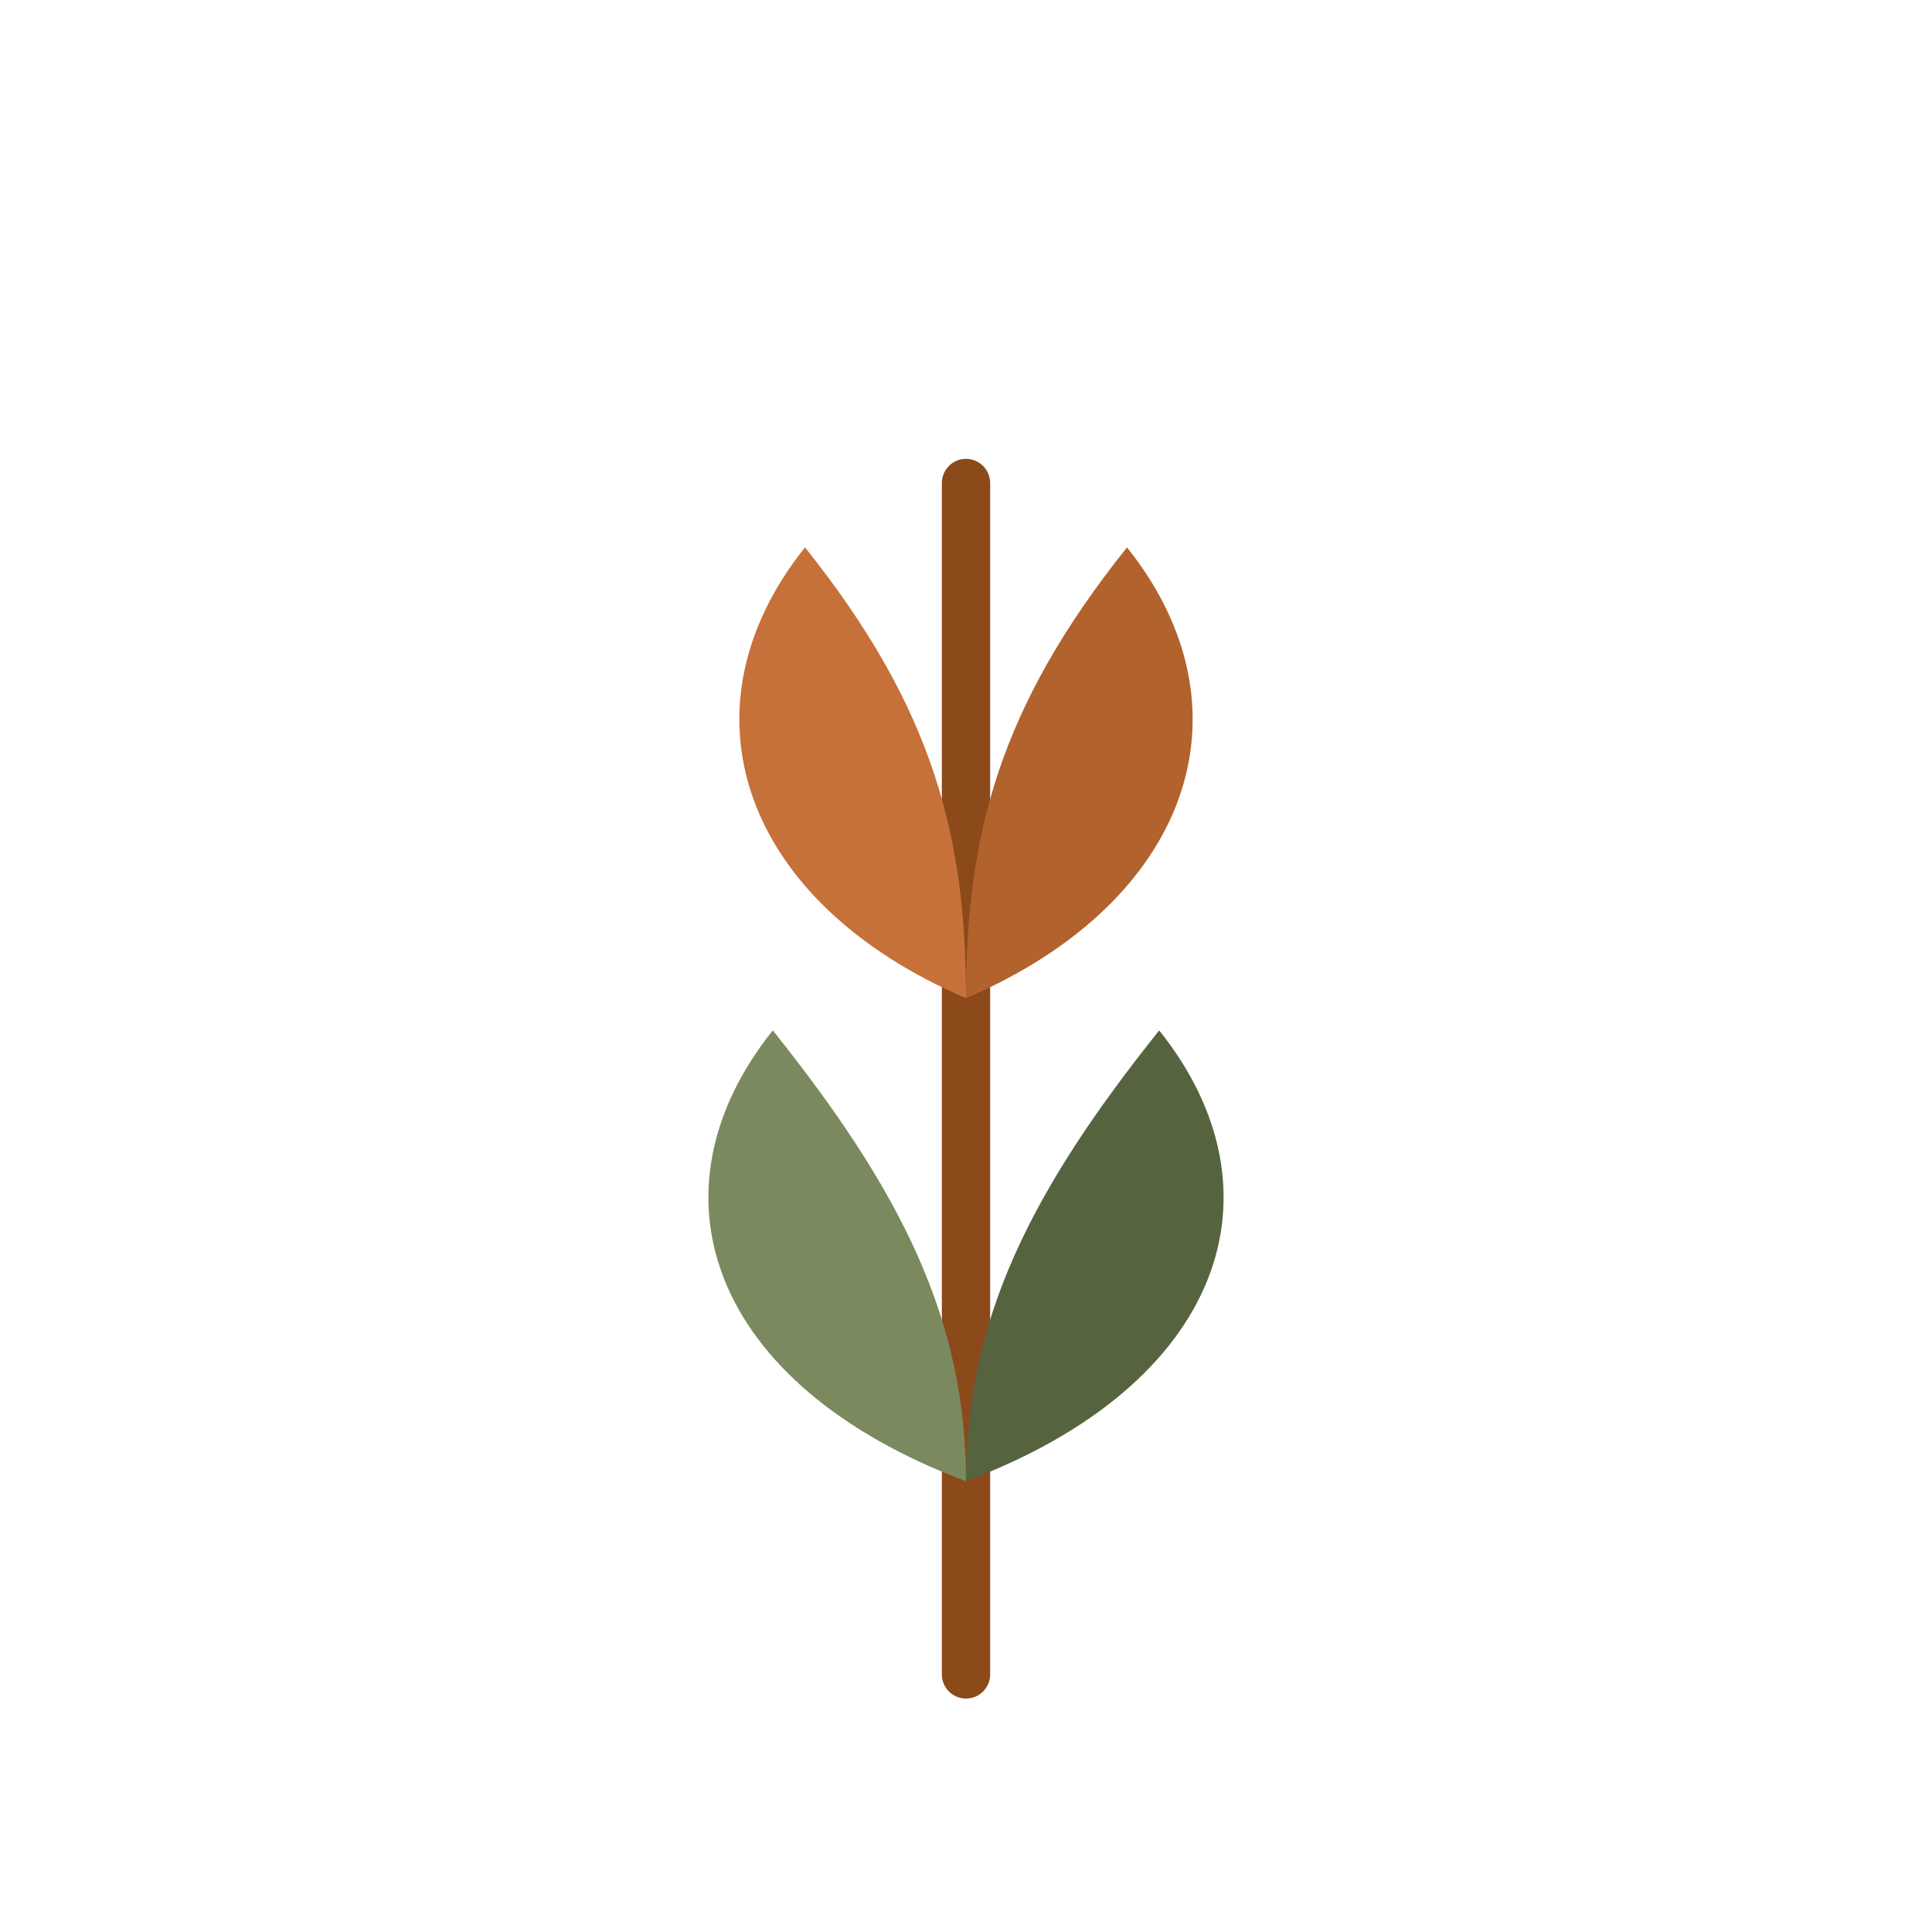
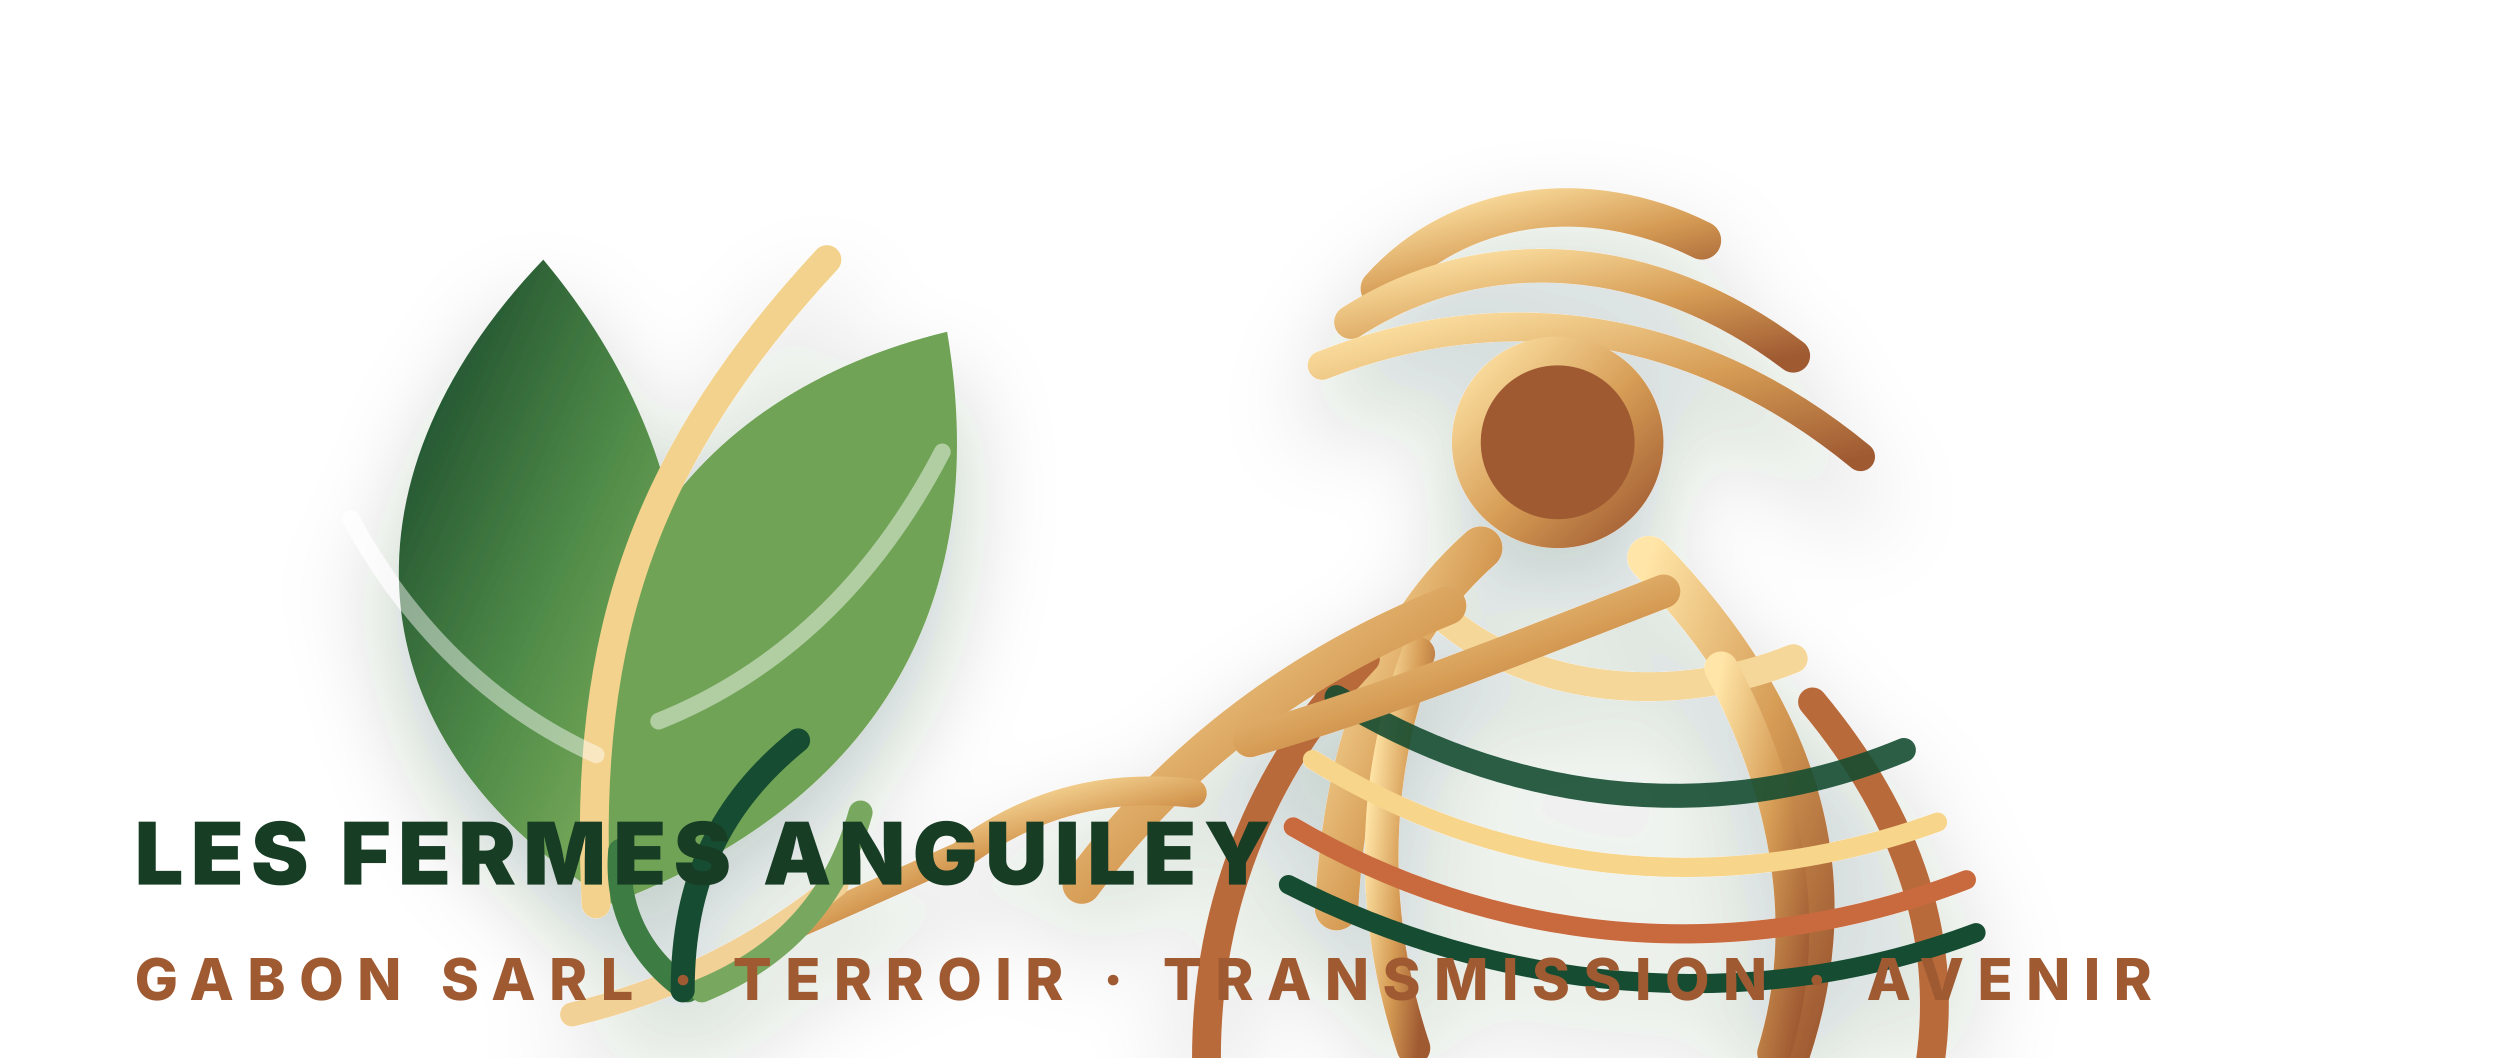
- <svg xmlns="http://www.w3.org/2000/svg" viewBox="0 0 120 120" aria-hidden="true">
-   <line x1="60" y1="104" x2="60" y2="30" stroke="#8c491a" stroke-width="3" stroke-linecap="round" />
-   <path d="M60 92 C44 86 40 74 48 64 C56 74 60 82 60 92 Z" fill="#7a8a5e" />
-   <path d="M60 92 C76 86 80 74 72 64 C64 74 60 82 60 92 Z" fill="#56633f" />
-   <path d="M60 62 C46 56 42 44 50 34 C58 44 60 52 60 62 Z" fill="#c67139" />
-   <path d="M60 62 C74 56 78 44 70 34 C62 44 60 52 60 62 Z" fill="#b2622d" />
+ <svg xmlns="http://www.w3.org/2000/svg" viewBox="0 0 520 220" role="img" aria-labelledby="t d">
+   <defs>
+     <linearGradient id="leaf" x1="0" x2="1" y1="0" y2="1">
+       <stop stop-color="#123f28" />
+       <stop offset=".52" stop-color="#4f8b48" />
+       <stop offset="1" stop-color="#93bd64" />
+     </linearGradient>
+     <linearGradient id="gold" x1="0" x2="1" y1="0" y2="1">
+       <stop stop-color="#ffe5a7" />
+       <stop offset=".55" stop-color="#d59b54" />
+       <stop offset="1" stop-color="#9f5a32" />
+     </linearGradient>
+     <linearGradient id="pagne" x1="0" x2="1">
+       <stop stop-color="#f2efe4" />
+       <stop offset=".34" stop-color="#f7d58b" />
+       <stop offset=".68" stop-color="#c86b3e" />
+       <stop offset="1" stop-color="#174d31" />
+     </linearGradient>
+     <filter id="shadow" x="-20%" y="-20%" width="140%" height="140%">
+       <feDropShadow dx="0" dy="10" stdDeviation="10" flood-color="#14351f" flood-opacity=".24" />
+     </filter>
+   </defs>
+   <rect width="520" height="220" rx="46" fill="transparent" />
+   <g filter="url(#shadow)">
+     <g transform="translate(36 34)">
+       <path d="M92 154C38 122 32 67 77 20c36 43 37 93 15 134Z" fill="url(#leaf)" />
+       <path d="M91 154c53-20 80-60 70-119-54 13-86 56-70 119Z" fill="#6fa354" />
+       <path d="M88 154c-3-57 11-94 48-134" fill="none" stroke="#f2d28c" stroke-width="6" stroke-linecap="round" />
+       <path d="M88 123c-22-10-39-27-51-49M101 116c25-10 45-29 59-56" fill="none" stroke="rgba(255,255,255,.46)" stroke-width="3.5" stroke-linecap="round" />
+     </g>
+     <g transform="translate(226 18)" fill="none" stroke-linecap="round" stroke-linejoin="round">
+       <path d="M128 32c-24-12-51-8-67 10" stroke="url(#gold)" stroke-width="8" />
+       <path d="M55 49c28-18 63-15 92 7" stroke="url(#gold)" stroke-width="7" />
+       <path d="M49 58c38-15 78-9 112 19" stroke="url(#gold)" stroke-width="6" />
+       <circle cx="98" cy="74" r="19" fill="#9f5a32" stroke="url(#gold)" stroke-width="6" />
+       <path d="M82 96c-18 16-28 39-30 75" stroke="url(#gold)" stroke-width="9" />
+       <path d="M117 98c32 33 41 67 29 103" stroke="url(#gold)" stroke-width="9" />
+       <path d="M75 111c18 15 47 18 72 8" stroke="#f6d79a" stroke-width="6" />
+       <path d="M69 118c-10 27-10 55-1 82" stroke="url(#gold)" stroke-width="7" />
+       <path d="M132 121c14 26 19 54 11 80" stroke="url(#gold)" stroke-width="7" />
+       <path d="M58 119c-22 23-34 53-33 87" stroke="#b86b3a" stroke-width="6" />
+       <path d="M151 128c20 24 29 50 24 78" stroke="#b86b3a" stroke-width="6" />
+       <path d="M52 127c34 21 77 28 118 11" stroke="#174d31" stroke-width="5" opacity=".9" />
+       <path d="M47 140c37 23 83 30 130 13" stroke="#f7d58b" stroke-width="4" />
+       <path d="M43 154c41 24 91 30 140 11" stroke="#c86b3e" stroke-width="4" />
+       <path d="M42 166c43 22 95 28 143 10" stroke="#174d31" stroke-width="4" />
+       <path d="M75 108c-30 12-56 31-76 58" stroke="url(#gold)" stroke-width="8" />
+       <path d="M120 105c-31 12-58 23-86 31" stroke="url(#gold)" stroke-width="7" />
+       <path d="M22 147c-18-2-33 2-47 12" stroke="url(#gold)" stroke-width="6" />
+       <path d="M-25 159l-36 16" stroke="url(#gold)" stroke-width="5" />
+       <path d="M-52 166c-16 13-34 22-55 27" stroke="#f1d196" stroke-width="5" />
+       <path d="M-83 188c-10-7-15-17-14-29" stroke="#3d7b43" stroke-width="5" />
+       <path d="M-80 188c17-7 28-19 33-37" stroke="#78a85e" stroke-width="5" />
+       <path d="M-84 188c0-23 8-39 24-52" stroke="#174d31" stroke-width="5" />
+     </g>
+   </g>
+   <g transform="translate(28 184)">
+     <text x="0" y="0" font-family="Inter,Arial,sans-serif" font-size="18" font-weight="900" fill="#173d25" letter-spacing="1.5">LES FERMES ANGUILEY</text>
+     <text x="0" y="24" font-family="Inter,Arial,sans-serif" font-size="12" font-weight="800" fill="#9f5a32" letter-spacing="2.8">GABON SARL · TERROIR · TRANSMISSION · AVENIR</text>
+   </g>
</svg>
